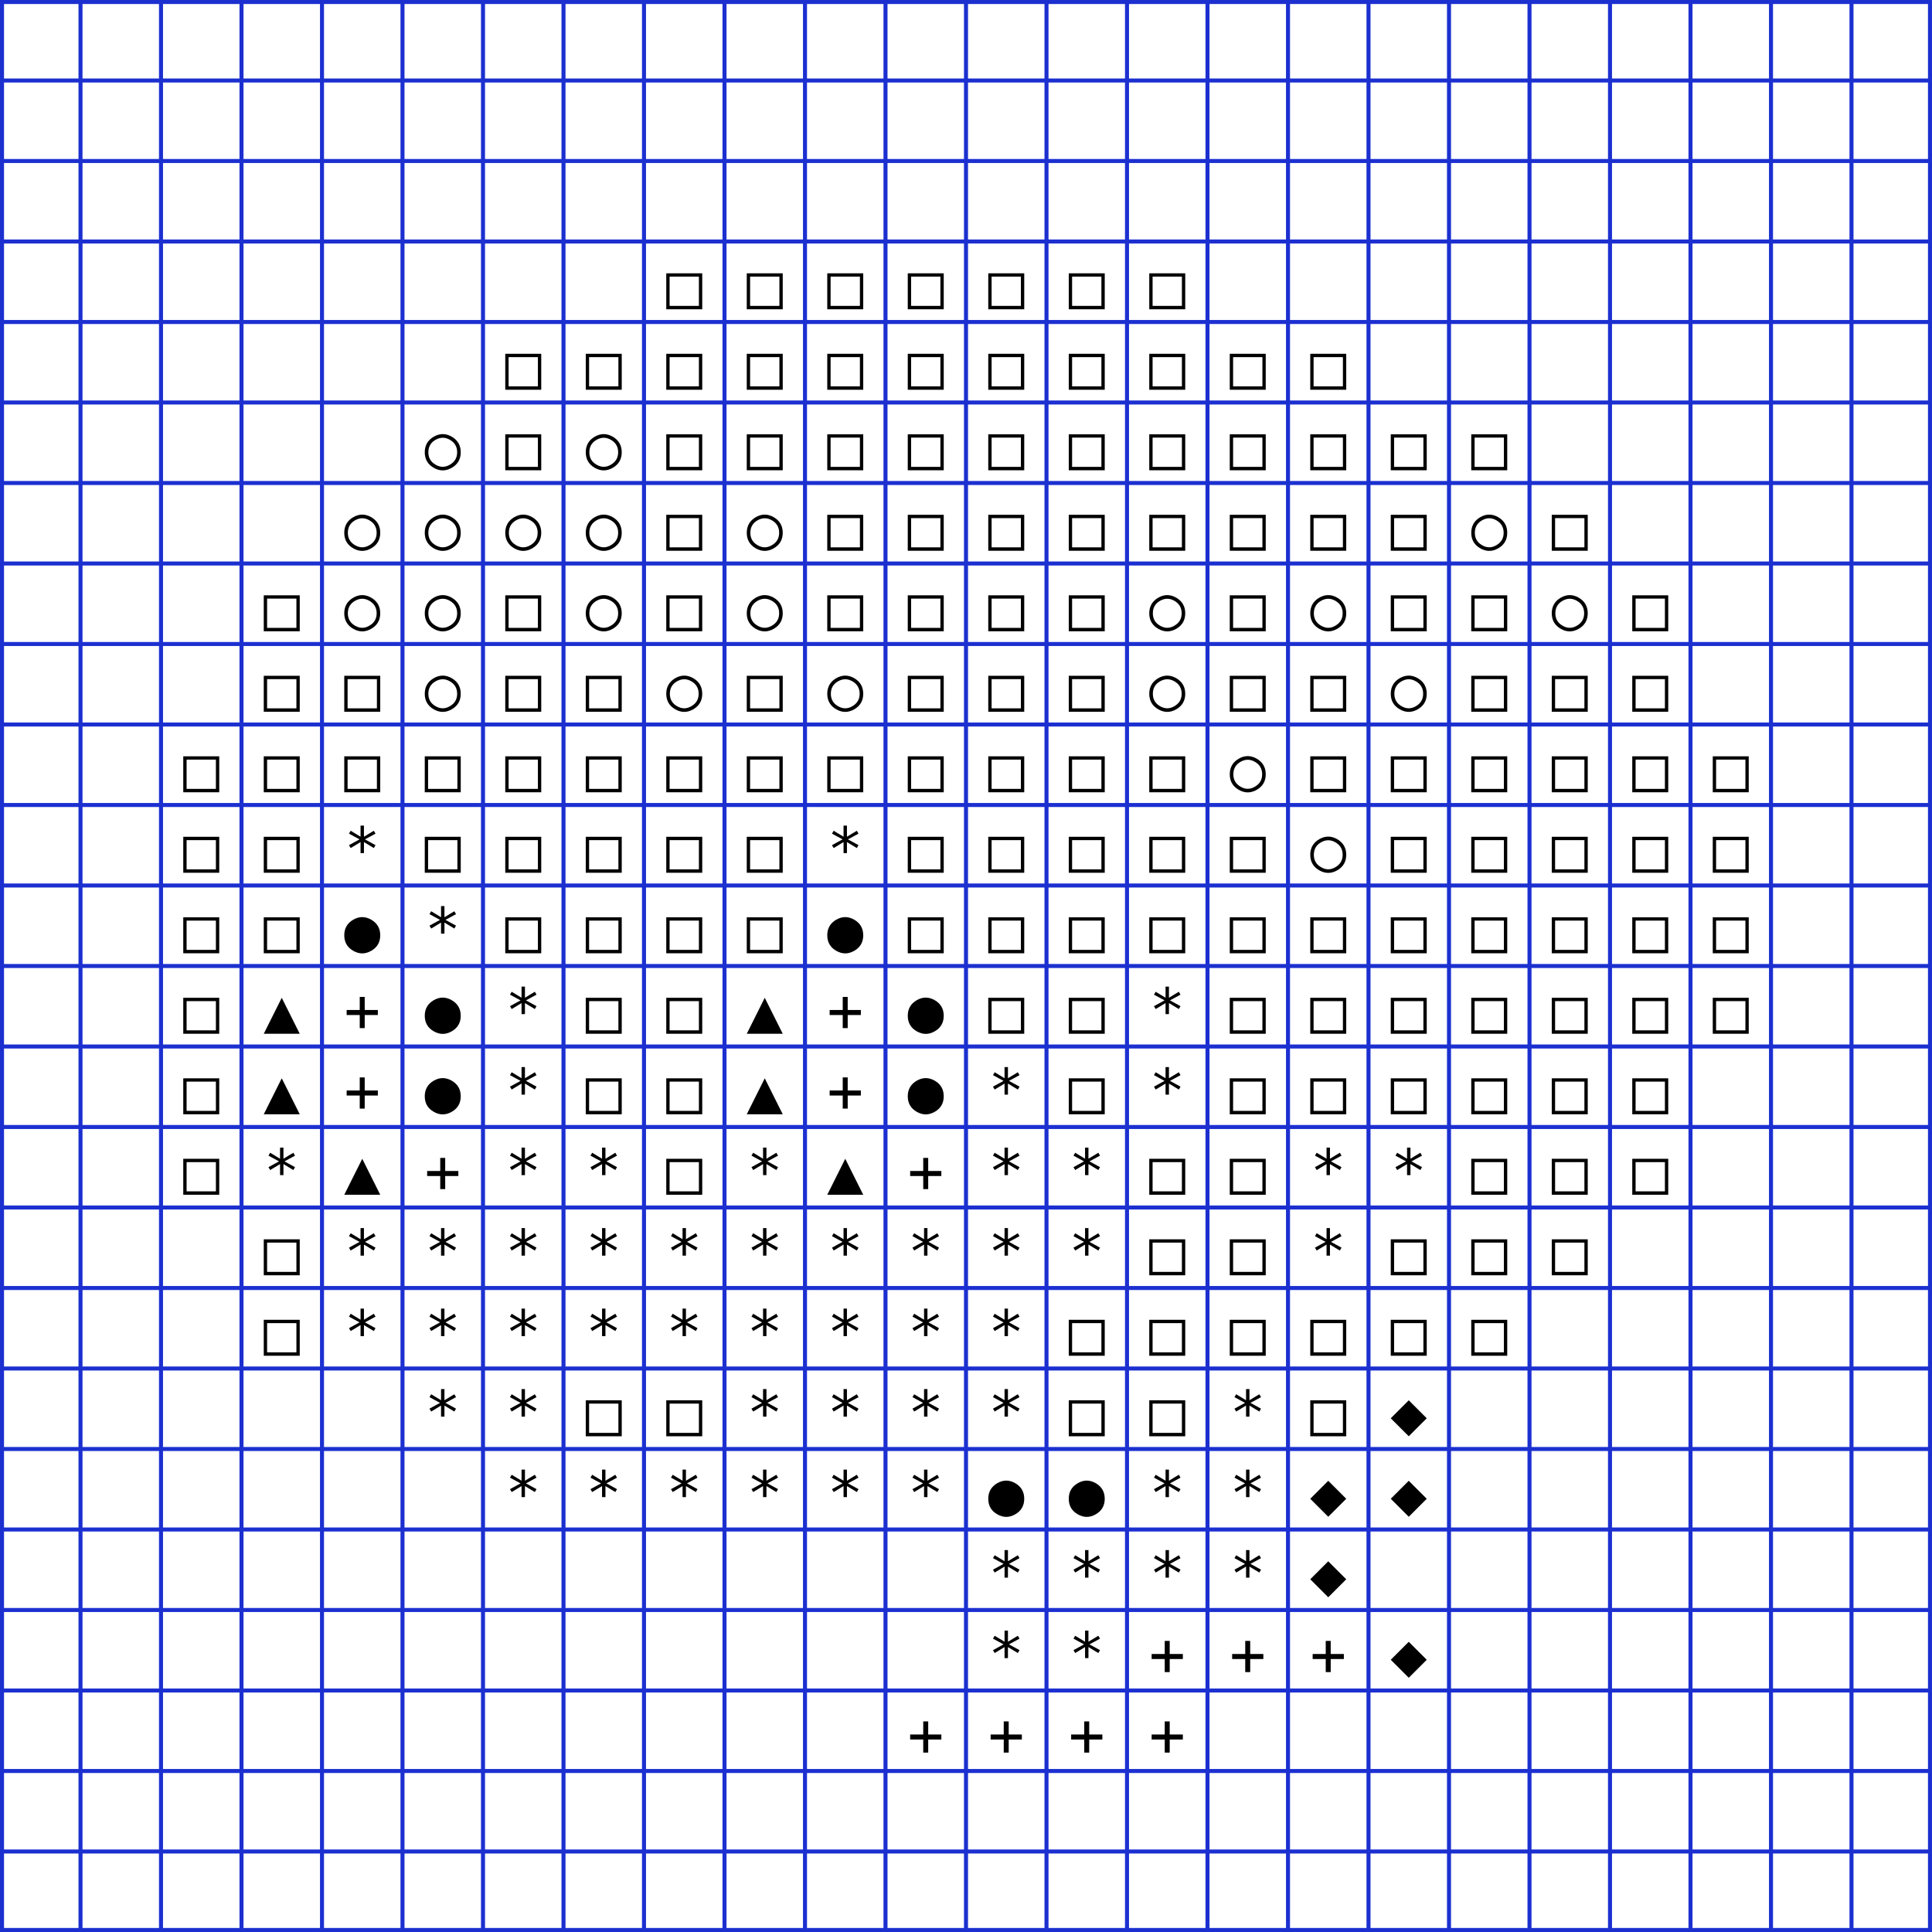
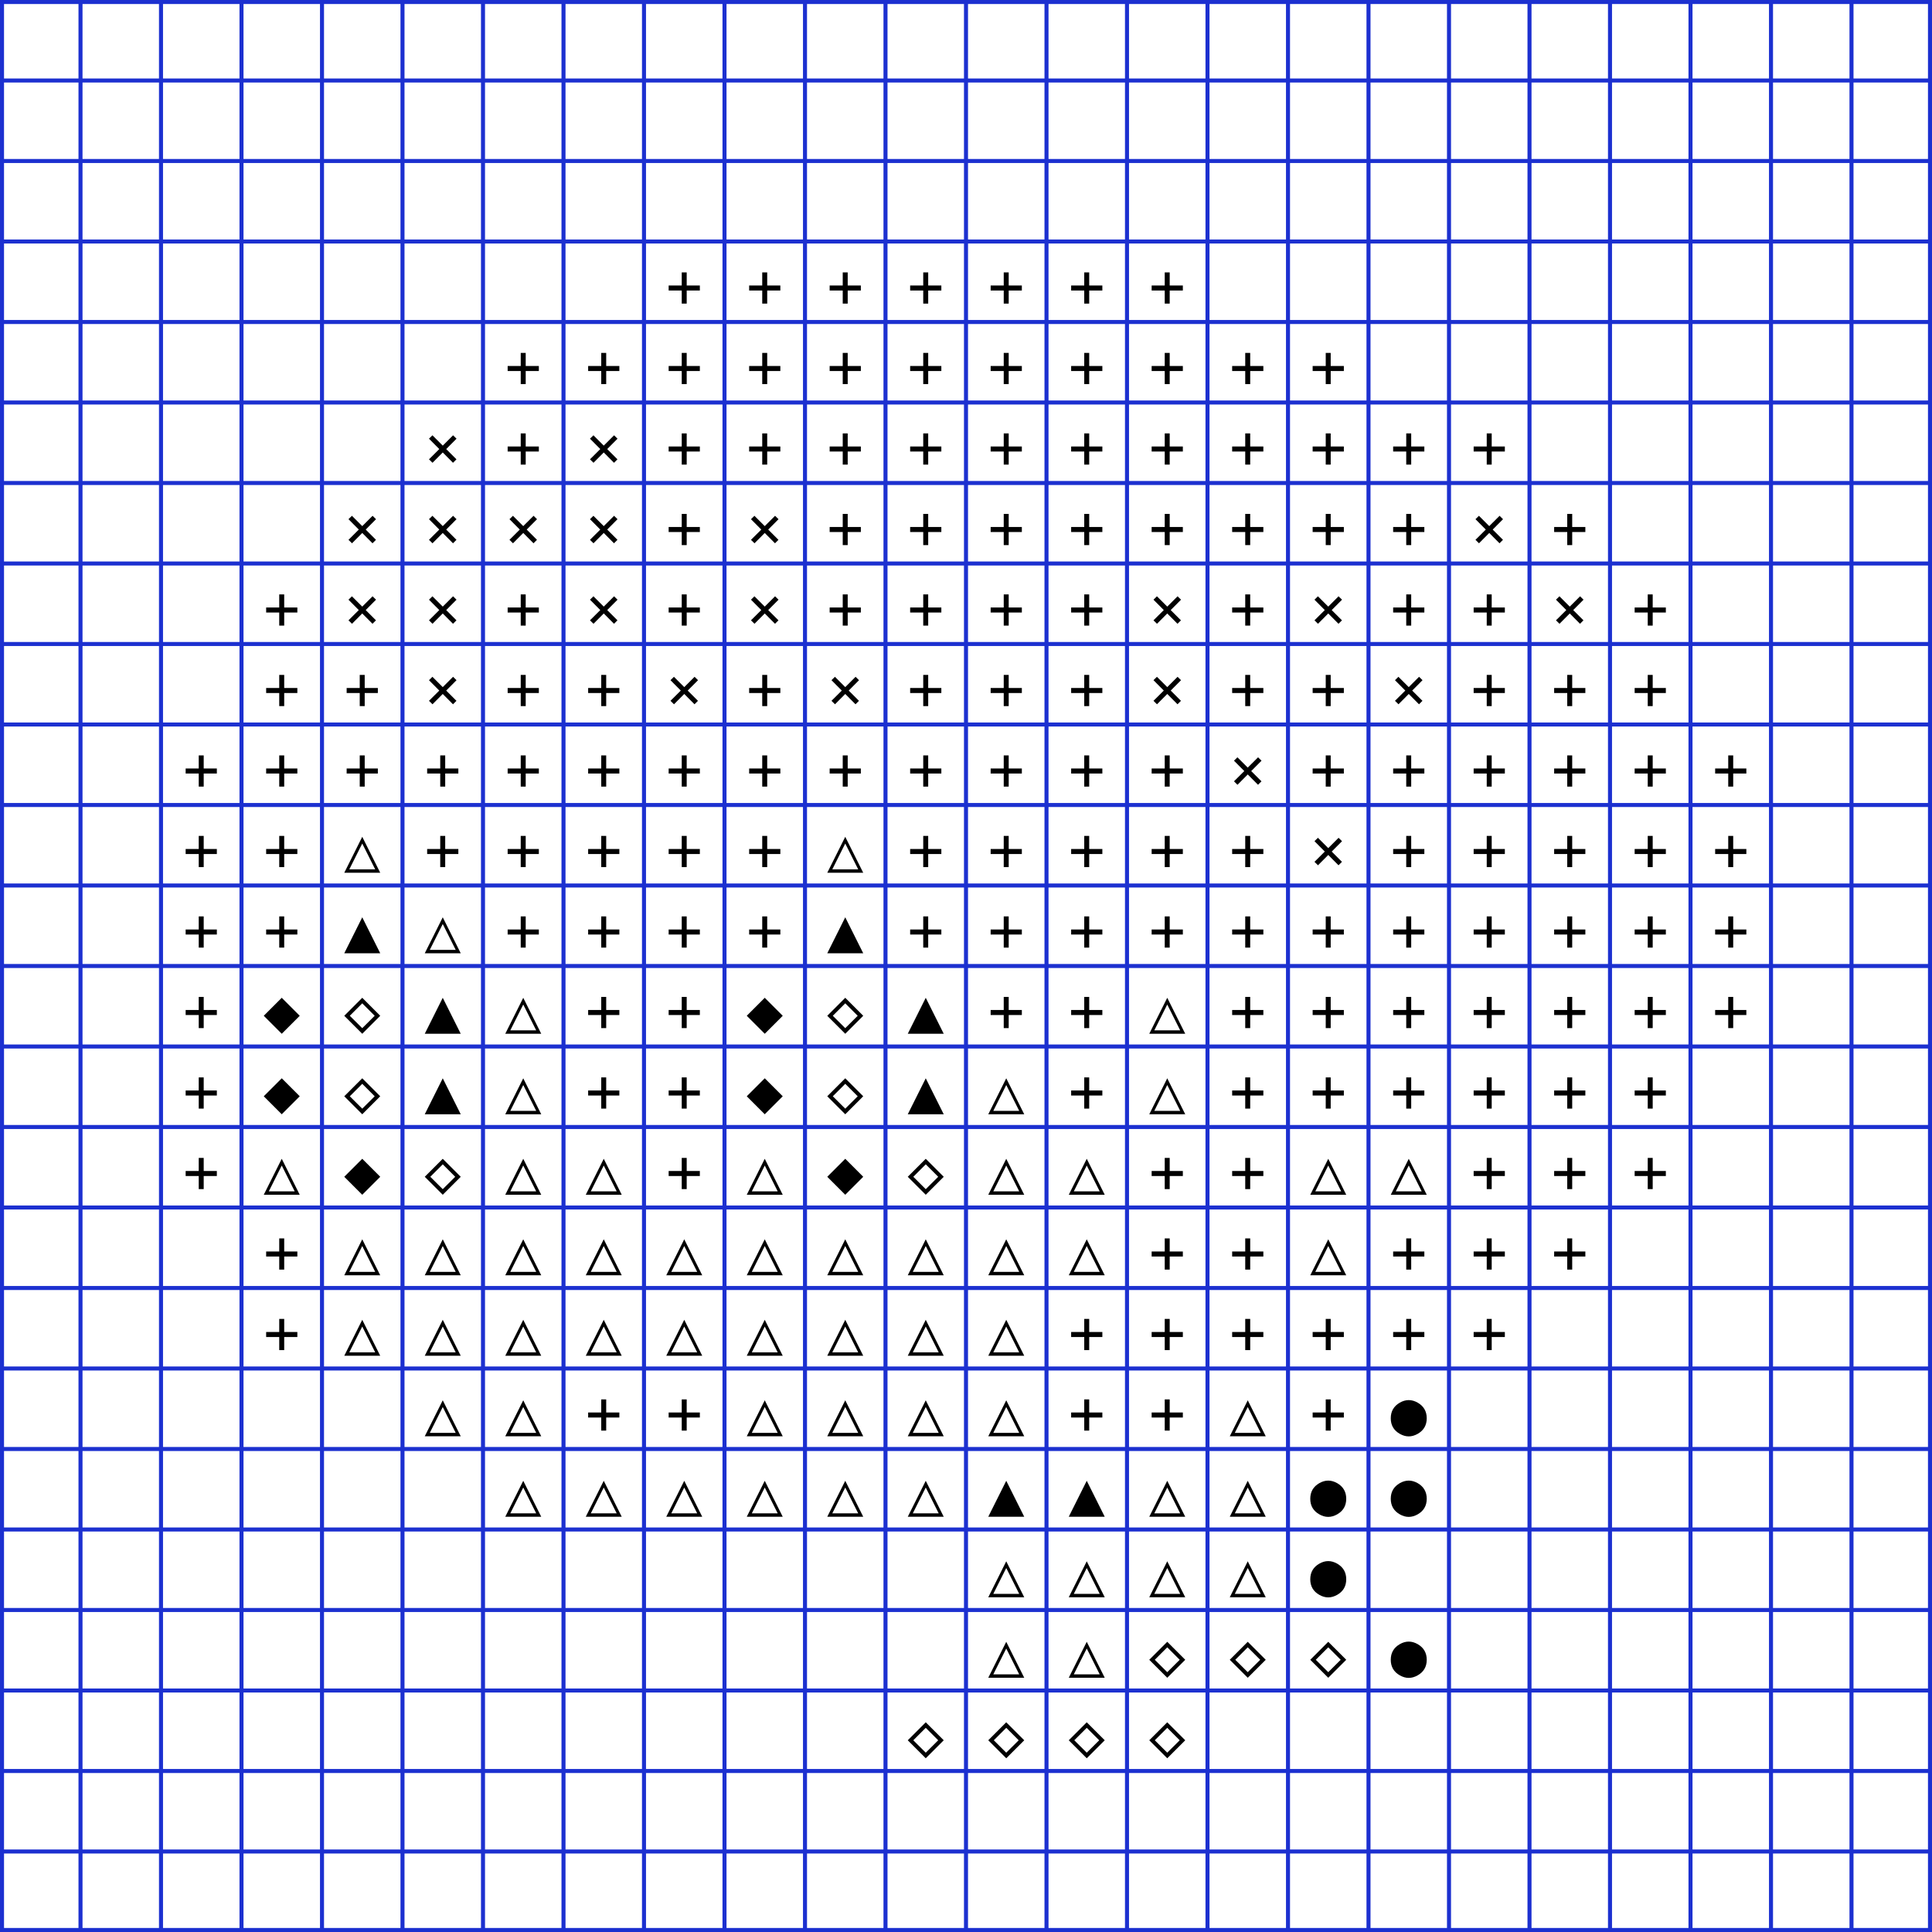
<svg xmlns="http://www.w3.org/2000/svg" width="480" height="480">
  <defs>
    <style>
      .symbol { font-family: monospace; font-size: 15px; text-anchor: middle; dominant-baseline: middle; }
    </style>
  </defs>
-   <text x="170" y="72" fill="#000000" class="symbol">□</text>
-   <text x="190" y="72" fill="#000000" class="symbol">□</text>
-   <text x="210" y="72" fill="#000000" class="symbol">□</text>
-   <text x="230" y="72" fill="#000000" class="symbol">□</text>
-   <text x="250" y="72" fill="#000000" class="symbol">□</text>
-   <text x="270" y="72" fill="#000000" class="symbol">□</text>
-   <text x="290" y="72" fill="#000000" class="symbol">□</text>
-   <text x="130" y="92" fill="#000000" class="symbol">□</text>
-   <text x="150" y="92" fill="#000000" class="symbol">□</text>
-   <text x="170" y="92" fill="#000000" class="symbol">□</text>
-   <text x="190" y="92" fill="#000000" class="symbol">□</text>
-   <text x="210" y="92" fill="#000000" class="symbol">□</text>
-   <text x="230" y="92" fill="#000000" class="symbol">□</text>
-   <text x="250" y="92" fill="#000000" class="symbol">□</text>
-   <text x="270" y="92" fill="#000000" class="symbol">□</text>
-   <text x="290" y="92" fill="#000000" class="symbol">□</text>
-   <text x="310" y="92" fill="#000000" class="symbol">□</text>
-   <text x="330" y="92" fill="#000000" class="symbol">□</text>
-   <text x="110" y="112" fill="#000000" class="symbol">○</text>
-   <text x="130" y="112" fill="#000000" class="symbol">□</text>
-   <text x="150" y="112" fill="#000000" class="symbol">○</text>
-   <text x="170" y="112" fill="#000000" class="symbol">□</text>
-   <text x="190" y="112" fill="#000000" class="symbol">□</text>
-   <text x="210" y="112" fill="#000000" class="symbol">□</text>
-   <text x="230" y="112" fill="#000000" class="symbol">□</text>
-   <text x="250" y="112" fill="#000000" class="symbol">□</text>
-   <text x="270" y="112" fill="#000000" class="symbol">□</text>
-   <text x="290" y="112" fill="#000000" class="symbol">□</text>
-   <text x="310" y="112" fill="#000000" class="symbol">□</text>
-   <text x="330" y="112" fill="#000000" class="symbol">□</text>
-   <text x="350" y="112" fill="#000000" class="symbol">□</text>
-   <text x="370" y="112" fill="#000000" class="symbol">□</text>
-   <text x="90" y="132" fill="#000000" class="symbol">○</text>
-   <text x="110" y="132" fill="#000000" class="symbol">○</text>
-   <text x="130" y="132" fill="#000000" class="symbol">○</text>
-   <text x="150" y="132" fill="#000000" class="symbol">○</text>
-   <text x="170" y="132" fill="#000000" class="symbol">□</text>
-   <text x="190" y="132" fill="#000000" class="symbol">○</text>
-   <text x="210" y="132" fill="#000000" class="symbol">□</text>
-   <text x="230" y="132" fill="#000000" class="symbol">□</text>
-   <text x="250" y="132" fill="#000000" class="symbol">□</text>
-   <text x="270" y="132" fill="#000000" class="symbol">□</text>
-   <text x="290" y="132" fill="#000000" class="symbol">□</text>
-   <text x="310" y="132" fill="#000000" class="symbol">□</text>
-   <text x="330" y="132" fill="#000000" class="symbol">□</text>
-   <text x="350" y="132" fill="#000000" class="symbol">□</text>
-   <text x="370" y="132" fill="#000000" class="symbol">○</text>
-   <text x="390" y="132" fill="#000000" class="symbol">□</text>
-   <text x="70" y="152" fill="#000000" class="symbol">□</text>
-   <text x="90" y="152" fill="#000000" class="symbol">○</text>
-   <text x="110" y="152" fill="#000000" class="symbol">○</text>
-   <text x="130" y="152" fill="#000000" class="symbol">□</text>
-   <text x="150" y="152" fill="#000000" class="symbol">○</text>
-   <text x="170" y="152" fill="#000000" class="symbol">□</text>
-   <text x="190" y="152" fill="#000000" class="symbol">○</text>
-   <text x="210" y="152" fill="#000000" class="symbol">□</text>
-   <text x="230" y="152" fill="#000000" class="symbol">□</text>
-   <text x="250" y="152" fill="#000000" class="symbol">□</text>
-   <text x="270" y="152" fill="#000000" class="symbol">□</text>
-   <text x="290" y="152" fill="#000000" class="symbol">○</text>
-   <text x="310" y="152" fill="#000000" class="symbol">□</text>
-   <text x="330" y="152" fill="#000000" class="symbol">○</text>
-   <text x="350" y="152" fill="#000000" class="symbol">□</text>
-   <text x="370" y="152" fill="#000000" class="symbol">□</text>
-   <text x="390" y="152" fill="#000000" class="symbol">○</text>
-   <text x="410" y="152" fill="#000000" class="symbol">□</text>
-   <text x="70" y="172" fill="#000000" class="symbol">□</text>
-   <text x="90" y="172" fill="#000000" class="symbol">□</text>
-   <text x="110" y="172" fill="#000000" class="symbol">○</text>
-   <text x="130" y="172" fill="#000000" class="symbol">□</text>
-   <text x="150" y="172" fill="#000000" class="symbol">□</text>
-   <text x="170" y="172" fill="#000000" class="symbol">○</text>
-   <text x="190" y="172" fill="#000000" class="symbol">□</text>
-   <text x="210" y="172" fill="#000000" class="symbol">○</text>
-   <text x="230" y="172" fill="#000000" class="symbol">□</text>
-   <text x="250" y="172" fill="#000000" class="symbol">□</text>
-   <text x="270" y="172" fill="#000000" class="symbol">□</text>
-   <text x="290" y="172" fill="#000000" class="symbol">○</text>
-   <text x="310" y="172" fill="#000000" class="symbol">□</text>
-   <text x="330" y="172" fill="#000000" class="symbol">□</text>
-   <text x="350" y="172" fill="#000000" class="symbol">○</text>
-   <text x="370" y="172" fill="#000000" class="symbol">□</text>
-   <text x="390" y="172" fill="#000000" class="symbol">□</text>
-   <text x="410" y="172" fill="#000000" class="symbol">□</text>
-   <text x="50" y="192" fill="#000000" class="symbol">□</text>
-   <text x="70" y="192" fill="#000000" class="symbol">□</text>
-   <text x="90" y="192" fill="#000000" class="symbol">□</text>
-   <text x="110" y="192" fill="#000000" class="symbol">□</text>
-   <text x="130" y="192" fill="#000000" class="symbol">□</text>
-   <text x="150" y="192" fill="#000000" class="symbol">□</text>
-   <text x="170" y="192" fill="#000000" class="symbol">□</text>
-   <text x="190" y="192" fill="#000000" class="symbol">□</text>
-   <text x="210" y="192" fill="#000000" class="symbol">□</text>
-   <text x="230" y="192" fill="#000000" class="symbol">□</text>
-   <text x="250" y="192" fill="#000000" class="symbol">□</text>
-   <text x="270" y="192" fill="#000000" class="symbol">□</text>
-   <text x="290" y="192" fill="#000000" class="symbol">□</text>
-   <text x="310" y="192" fill="#000000" class="symbol">○</text>
-   <text x="330" y="192" fill="#000000" class="symbol">□</text>
-   <text x="350" y="192" fill="#000000" class="symbol">□</text>
-   <text x="370" y="192" fill="#000000" class="symbol">□</text>
-   <text x="390" y="192" fill="#000000" class="symbol">□</text>
-   <text x="410" y="192" fill="#000000" class="symbol">□</text>
-   <text x="430" y="192" fill="#000000" class="symbol">□</text>
-   <text x="50" y="212" fill="#000000" class="symbol">□</text>
-   <text x="70" y="212" fill="#000000" class="symbol">□</text>
-   <text x="90" y="212" fill="#000000" class="symbol">*</text>
-   <text x="110" y="212" fill="#000000" class="symbol">□</text>
-   <text x="130" y="212" fill="#000000" class="symbol">□</text>
-   <text x="150" y="212" fill="#000000" class="symbol">□</text>
-   <text x="170" y="212" fill="#000000" class="symbol">□</text>
-   <text x="190" y="212" fill="#000000" class="symbol">□</text>
-   <text x="210" y="212" fill="#000000" class="symbol">*</text>
-   <text x="230" y="212" fill="#000000" class="symbol">□</text>
-   <text x="250" y="212" fill="#000000" class="symbol">□</text>
-   <text x="270" y="212" fill="#000000" class="symbol">□</text>
-   <text x="290" y="212" fill="#000000" class="symbol">□</text>
-   <text x="310" y="212" fill="#000000" class="symbol">□</text>
-   <text x="330" y="212" fill="#000000" class="symbol">○</text>
-   <text x="350" y="212" fill="#000000" class="symbol">□</text>
-   <text x="370" y="212" fill="#000000" class="symbol">□</text>
-   <text x="390" y="212" fill="#000000" class="symbol">□</text>
-   <text x="410" y="212" fill="#000000" class="symbol">□</text>
-   <text x="430" y="212" fill="#000000" class="symbol">□</text>
-   <text x="50" y="232" fill="#000000" class="symbol">□</text>
-   <text x="70" y="232" fill="#000000" class="symbol">□</text>
-   <text x="90" y="232" fill="#000000" class="symbol">●</text>
-   <text x="110" y="232" fill="#000000" class="symbol">*</text>
-   <text x="130" y="232" fill="#000000" class="symbol">□</text>
-   <text x="150" y="232" fill="#000000" class="symbol">□</text>
-   <text x="170" y="232" fill="#000000" class="symbol">□</text>
-   <text x="190" y="232" fill="#000000" class="symbol">□</text>
-   <text x="210" y="232" fill="#000000" class="symbol">●</text>
-   <text x="230" y="232" fill="#000000" class="symbol">□</text>
-   <text x="250" y="232" fill="#000000" class="symbol">□</text>
-   <text x="270" y="232" fill="#000000" class="symbol">□</text>
-   <text x="290" y="232" fill="#000000" class="symbol">□</text>
-   <text x="310" y="232" fill="#000000" class="symbol">□</text>
-   <text x="330" y="232" fill="#000000" class="symbol">□</text>
-   <text x="350" y="232" fill="#000000" class="symbol">□</text>
-   <text x="370" y="232" fill="#000000" class="symbol">□</text>
-   <text x="390" y="232" fill="#000000" class="symbol">□</text>
-   <text x="410" y="232" fill="#000000" class="symbol">□</text>
-   <text x="430" y="232" fill="#000000" class="symbol">□</text>
-   <text x="50" y="252" fill="#000000" class="symbol">□</text>
-   <text x="70" y="252" fill="#000000" class="symbol">▲</text>
-   <text x="90" y="252" fill="#000000" class="symbol">+</text>
-   <text x="110" y="252" fill="#000000" class="symbol">●</text>
-   <text x="130" y="252" fill="#000000" class="symbol">*</text>
-   <text x="150" y="252" fill="#000000" class="symbol">□</text>
-   <text x="170" y="252" fill="#000000" class="symbol">□</text>
-   <text x="190" y="252" fill="#000000" class="symbol">▲</text>
-   <text x="210" y="252" fill="#000000" class="symbol">+</text>
-   <text x="230" y="252" fill="#000000" class="symbol">●</text>
-   <text x="250" y="252" fill="#000000" class="symbol">□</text>
-   <text x="270" y="252" fill="#000000" class="symbol">□</text>
-   <text x="290" y="252" fill="#000000" class="symbol">*</text>
-   <text x="310" y="252" fill="#000000" class="symbol">□</text>
-   <text x="330" y="252" fill="#000000" class="symbol">□</text>
-   <text x="350" y="252" fill="#000000" class="symbol">□</text>
-   <text x="370" y="252" fill="#000000" class="symbol">□</text>
-   <text x="390" y="252" fill="#000000" class="symbol">□</text>
-   <text x="410" y="252" fill="#000000" class="symbol">□</text>
-   <text x="430" y="252" fill="#000000" class="symbol">□</text>
-   <text x="50" y="272" fill="#000000" class="symbol">□</text>
-   <text x="70" y="272" fill="#000000" class="symbol">▲</text>
-   <text x="90" y="272" fill="#000000" class="symbol">+</text>
-   <text x="110" y="272" fill="#000000" class="symbol">●</text>
-   <text x="130" y="272" fill="#000000" class="symbol">*</text>
-   <text x="150" y="272" fill="#000000" class="symbol">□</text>
-   <text x="170" y="272" fill="#000000" class="symbol">□</text>
-   <text x="190" y="272" fill="#000000" class="symbol">▲</text>
-   <text x="210" y="272" fill="#000000" class="symbol">+</text>
-   <text x="230" y="272" fill="#000000" class="symbol">●</text>
-   <text x="250" y="272" fill="#000000" class="symbol">*</text>
-   <text x="270" y="272" fill="#000000" class="symbol">□</text>
-   <text x="290" y="272" fill="#000000" class="symbol">*</text>
-   <text x="310" y="272" fill="#000000" class="symbol">□</text>
-   <text x="330" y="272" fill="#000000" class="symbol">□</text>
-   <text x="350" y="272" fill="#000000" class="symbol">□</text>
-   <text x="370" y="272" fill="#000000" class="symbol">□</text>
-   <text x="390" y="272" fill="#000000" class="symbol">□</text>
-   <text x="410" y="272" fill="#000000" class="symbol">□</text>
-   <text x="50" y="292" fill="#000000" class="symbol">□</text>
-   <text x="70" y="292" fill="#000000" class="symbol">*</text>
-   <text x="90" y="292" fill="#000000" class="symbol">▲</text>
-   <text x="110" y="292" fill="#000000" class="symbol">+</text>
-   <text x="130" y="292" fill="#000000" class="symbol">*</text>
-   <text x="150" y="292" fill="#000000" class="symbol">*</text>
-   <text x="170" y="292" fill="#000000" class="symbol">□</text>
-   <text x="190" y="292" fill="#000000" class="symbol">*</text>
-   <text x="210" y="292" fill="#000000" class="symbol">▲</text>
-   <text x="230" y="292" fill="#000000" class="symbol">+</text>
-   <text x="250" y="292" fill="#000000" class="symbol">*</text>
-   <text x="270" y="292" fill="#000000" class="symbol">*</text>
-   <text x="290" y="292" fill="#000000" class="symbol">□</text>
-   <text x="310" y="292" fill="#000000" class="symbol">□</text>
-   <text x="330" y="292" fill="#000000" class="symbol">*</text>
-   <text x="350" y="292" fill="#000000" class="symbol">*</text>
-   <text x="370" y="292" fill="#000000" class="symbol">□</text>
-   <text x="390" y="292" fill="#000000" class="symbol">□</text>
-   <text x="410" y="292" fill="#000000" class="symbol">□</text>
-   <text x="70" y="312" fill="#000000" class="symbol">□</text>
-   <text x="90" y="312" fill="#000000" class="symbol">*</text>
-   <text x="110" y="312" fill="#000000" class="symbol">*</text>
-   <text x="130" y="312" fill="#000000" class="symbol">*</text>
-   <text x="150" y="312" fill="#000000" class="symbol">*</text>
-   <text x="170" y="312" fill="#000000" class="symbol">*</text>
-   <text x="190" y="312" fill="#000000" class="symbol">*</text>
-   <text x="210" y="312" fill="#000000" class="symbol">*</text>
-   <text x="230" y="312" fill="#000000" class="symbol">*</text>
-   <text x="250" y="312" fill="#000000" class="symbol">*</text>
-   <text x="270" y="312" fill="#000000" class="symbol">*</text>
-   <text x="290" y="312" fill="#000000" class="symbol">□</text>
-   <text x="310" y="312" fill="#000000" class="symbol">□</text>
-   <text x="330" y="312" fill="#000000" class="symbol">*</text>
-   <text x="350" y="312" fill="#000000" class="symbol">□</text>
-   <text x="370" y="312" fill="#000000" class="symbol">□</text>
-   <text x="390" y="312" fill="#000000" class="symbol">□</text>
-   <text x="70" y="332" fill="#000000" class="symbol">□</text>
-   <text x="90" y="332" fill="#000000" class="symbol">*</text>
-   <text x="110" y="332" fill="#000000" class="symbol">*</text>
-   <text x="130" y="332" fill="#000000" class="symbol">*</text>
-   <text x="150" y="332" fill="#000000" class="symbol">*</text>
-   <text x="170" y="332" fill="#000000" class="symbol">*</text>
-   <text x="190" y="332" fill="#000000" class="symbol">*</text>
-   <text x="210" y="332" fill="#000000" class="symbol">*</text>
-   <text x="230" y="332" fill="#000000" class="symbol">*</text>
-   <text x="250" y="332" fill="#000000" class="symbol">*</text>
-   <text x="270" y="332" fill="#000000" class="symbol">□</text>
-   <text x="290" y="332" fill="#000000" class="symbol">□</text>
-   <text x="310" y="332" fill="#000000" class="symbol">□</text>
-   <text x="330" y="332" fill="#000000" class="symbol">□</text>
-   <text x="350" y="332" fill="#000000" class="symbol">□</text>
-   <text x="370" y="332" fill="#000000" class="symbol">□</text>
-   <text x="110" y="352" fill="#000000" class="symbol">*</text>
-   <text x="130" y="352" fill="#000000" class="symbol">*</text>
-   <text x="150" y="352" fill="#000000" class="symbol">□</text>
-   <text x="170" y="352" fill="#000000" class="symbol">□</text>
-   <text x="190" y="352" fill="#000000" class="symbol">*</text>
-   <text x="210" y="352" fill="#000000" class="symbol">*</text>
-   <text x="230" y="352" fill="#000000" class="symbol">*</text>
-   <text x="250" y="352" fill="#000000" class="symbol">*</text>
-   <text x="270" y="352" fill="#000000" class="symbol">□</text>
-   <text x="290" y="352" fill="#000000" class="symbol">□</text>
-   <text x="310" y="352" fill="#000000" class="symbol">*</text>
-   <text x="330" y="352" fill="#000000" class="symbol">□</text>
-   <text x="350" y="352" fill="#000000" class="symbol">◆</text>
-   <text x="130" y="372" fill="#000000" class="symbol">*</text>
-   <text x="150" y="372" fill="#000000" class="symbol">*</text>
-   <text x="170" y="372" fill="#000000" class="symbol">*</text>
-   <text x="190" y="372" fill="#000000" class="symbol">*</text>
-   <text x="210" y="372" fill="#000000" class="symbol">*</text>
-   <text x="230" y="372" fill="#000000" class="symbol">*</text>
-   <text x="250" y="372" fill="#000000" class="symbol">●</text>
-   <text x="270" y="372" fill="#000000" class="symbol">●</text>
-   <text x="290" y="372" fill="#000000" class="symbol">*</text>
-   <text x="310" y="372" fill="#000000" class="symbol">*</text>
-   <text x="330" y="372" fill="#000000" class="symbol">◆</text>
-   <text x="350" y="372" fill="#000000" class="symbol">◆</text>
-   <text x="250" y="392" fill="#000000" class="symbol">*</text>
-   <text x="270" y="392" fill="#000000" class="symbol">*</text>
-   <text x="290" y="392" fill="#000000" class="symbol">*</text>
-   <text x="310" y="392" fill="#000000" class="symbol">*</text>
-   <text x="330" y="392" fill="#000000" class="symbol">◆</text>
-   <text x="250" y="412" fill="#000000" class="symbol">*</text>
-   <text x="270" y="412" fill="#000000" class="symbol">*</text>
-   <text x="290" y="412" fill="#000000" class="symbol">+</text>
-   <text x="310" y="412" fill="#000000" class="symbol">+</text>
-   <text x="330" y="412" fill="#000000" class="symbol">+</text>
-   <text x="350" y="412" fill="#000000" class="symbol">◆</text>
-   <text x="230" y="432" fill="#000000" class="symbol">+</text>
-   <text x="250" y="432" fill="#000000" class="symbol">+</text>
-   <text x="270" y="432" fill="#000000" class="symbol">+</text>
-   <text x="290" y="432" fill="#000000" class="symbol">+</text>
+   <text x="170" y="72" fill="#000000" class="symbol">+</text>
+   <text x="190" y="72" fill="#000000" class="symbol">+</text>
+   <text x="210" y="72" fill="#000000" class="symbol">+</text>
+   <text x="230" y="72" fill="#000000" class="symbol">+</text>
+   <text x="250" y="72" fill="#000000" class="symbol">+</text>
+   <text x="270" y="72" fill="#000000" class="symbol">+</text>
+   <text x="290" y="72" fill="#000000" class="symbol">+</text>
+   <text x="130" y="92" fill="#000000" class="symbol">+</text>
+   <text x="150" y="92" fill="#000000" class="symbol">+</text>
+   <text x="170" y="92" fill="#000000" class="symbol">+</text>
+   <text x="190" y="92" fill="#000000" class="symbol">+</text>
+   <text x="210" y="92" fill="#000000" class="symbol">+</text>
+   <text x="230" y="92" fill="#000000" class="symbol">+</text>
+   <text x="250" y="92" fill="#000000" class="symbol">+</text>
+   <text x="270" y="92" fill="#000000" class="symbol">+</text>
+   <text x="290" y="92" fill="#000000" class="symbol">+</text>
+   <text x="310" y="92" fill="#000000" class="symbol">+</text>
+   <text x="330" y="92" fill="#000000" class="symbol">+</text>
+   <text x="110" y="112" fill="#000000" class="symbol">×</text>
+   <text x="130" y="112" fill="#000000" class="symbol">+</text>
+   <text x="150" y="112" fill="#000000" class="symbol">×</text>
+   <text x="170" y="112" fill="#000000" class="symbol">+</text>
+   <text x="190" y="112" fill="#000000" class="symbol">+</text>
+   <text x="210" y="112" fill="#000000" class="symbol">+</text>
+   <text x="230" y="112" fill="#000000" class="symbol">+</text>
+   <text x="250" y="112" fill="#000000" class="symbol">+</text>
+   <text x="270" y="112" fill="#000000" class="symbol">+</text>
+   <text x="290" y="112" fill="#000000" class="symbol">+</text>
+   <text x="310" y="112" fill="#000000" class="symbol">+</text>
+   <text x="330" y="112" fill="#000000" class="symbol">+</text>
+   <text x="350" y="112" fill="#000000" class="symbol">+</text>
+   <text x="370" y="112" fill="#000000" class="symbol">+</text>
+   <text x="90" y="132" fill="#000000" class="symbol">×</text>
+   <text x="110" y="132" fill="#000000" class="symbol">×</text>
+   <text x="130" y="132" fill="#000000" class="symbol">×</text>
+   <text x="150" y="132" fill="#000000" class="symbol">×</text>
+   <text x="170" y="132" fill="#000000" class="symbol">+</text>
+   <text x="190" y="132" fill="#000000" class="symbol">×</text>
+   <text x="210" y="132" fill="#000000" class="symbol">+</text>
+   <text x="230" y="132" fill="#000000" class="symbol">+</text>
+   <text x="250" y="132" fill="#000000" class="symbol">+</text>
+   <text x="270" y="132" fill="#000000" class="symbol">+</text>
+   <text x="290" y="132" fill="#000000" class="symbol">+</text>
+   <text x="310" y="132" fill="#000000" class="symbol">+</text>
+   <text x="330" y="132" fill="#000000" class="symbol">+</text>
+   <text x="350" y="132" fill="#000000" class="symbol">+</text>
+   <text x="370" y="132" fill="#000000" class="symbol">×</text>
+   <text x="390" y="132" fill="#000000" class="symbol">+</text>
+   <text x="70" y="152" fill="#000000" class="symbol">+</text>
+   <text x="90" y="152" fill="#000000" class="symbol">×</text>
+   <text x="110" y="152" fill="#000000" class="symbol">×</text>
+   <text x="130" y="152" fill="#000000" class="symbol">+</text>
+   <text x="150" y="152" fill="#000000" class="symbol">×</text>
+   <text x="170" y="152" fill="#000000" class="symbol">+</text>
+   <text x="190" y="152" fill="#000000" class="symbol">×</text>
+   <text x="210" y="152" fill="#000000" class="symbol">+</text>
+   <text x="230" y="152" fill="#000000" class="symbol">+</text>
+   <text x="250" y="152" fill="#000000" class="symbol">+</text>
+   <text x="270" y="152" fill="#000000" class="symbol">+</text>
+   <text x="290" y="152" fill="#000000" class="symbol">×</text>
+   <text x="310" y="152" fill="#000000" class="symbol">+</text>
+   <text x="330" y="152" fill="#000000" class="symbol">×</text>
+   <text x="350" y="152" fill="#000000" class="symbol">+</text>
+   <text x="370" y="152" fill="#000000" class="symbol">+</text>
+   <text x="390" y="152" fill="#000000" class="symbol">×</text>
+   <text x="410" y="152" fill="#000000" class="symbol">+</text>
+   <text x="70" y="172" fill="#000000" class="symbol">+</text>
+   <text x="90" y="172" fill="#000000" class="symbol">+</text>
+   <text x="110" y="172" fill="#000000" class="symbol">×</text>
+   <text x="130" y="172" fill="#000000" class="symbol">+</text>
+   <text x="150" y="172" fill="#000000" class="symbol">+</text>
+   <text x="170" y="172" fill="#000000" class="symbol">×</text>
+   <text x="190" y="172" fill="#000000" class="symbol">+</text>
+   <text x="210" y="172" fill="#000000" class="symbol">×</text>
+   <text x="230" y="172" fill="#000000" class="symbol">+</text>
+   <text x="250" y="172" fill="#000000" class="symbol">+</text>
+   <text x="270" y="172" fill="#000000" class="symbol">+</text>
+   <text x="290" y="172" fill="#000000" class="symbol">×</text>
+   <text x="310" y="172" fill="#000000" class="symbol">+</text>
+   <text x="330" y="172" fill="#000000" class="symbol">+</text>
+   <text x="350" y="172" fill="#000000" class="symbol">×</text>
+   <text x="370" y="172" fill="#000000" class="symbol">+</text>
+   <text x="390" y="172" fill="#000000" class="symbol">+</text>
+   <text x="410" y="172" fill="#000000" class="symbol">+</text>
+   <text x="50" y="192" fill="#000000" class="symbol">+</text>
+   <text x="70" y="192" fill="#000000" class="symbol">+</text>
+   <text x="90" y="192" fill="#000000" class="symbol">+</text>
+   <text x="110" y="192" fill="#000000" class="symbol">+</text>
+   <text x="130" y="192" fill="#000000" class="symbol">+</text>
+   <text x="150" y="192" fill="#000000" class="symbol">+</text>
+   <text x="170" y="192" fill="#000000" class="symbol">+</text>
+   <text x="190" y="192" fill="#000000" class="symbol">+</text>
+   <text x="210" y="192" fill="#000000" class="symbol">+</text>
+   <text x="230" y="192" fill="#000000" class="symbol">+</text>
+   <text x="250" y="192" fill="#000000" class="symbol">+</text>
+   <text x="270" y="192" fill="#000000" class="symbol">+</text>
+   <text x="290" y="192" fill="#000000" class="symbol">+</text>
+   <text x="310" y="192" fill="#000000" class="symbol">×</text>
+   <text x="330" y="192" fill="#000000" class="symbol">+</text>
+   <text x="350" y="192" fill="#000000" class="symbol">+</text>
+   <text x="370" y="192" fill="#000000" class="symbol">+</text>
+   <text x="390" y="192" fill="#000000" class="symbol">+</text>
+   <text x="410" y="192" fill="#000000" class="symbol">+</text>
+   <text x="430" y="192" fill="#000000" class="symbol">+</text>
+   <text x="50" y="212" fill="#000000" class="symbol">+</text>
+   <text x="70" y="212" fill="#000000" class="symbol">+</text>
+   <text x="90" y="212" fill="#000000" class="symbol">△</text>
+   <text x="110" y="212" fill="#000000" class="symbol">+</text>
+   <text x="130" y="212" fill="#000000" class="symbol">+</text>
+   <text x="150" y="212" fill="#000000" class="symbol">+</text>
+   <text x="170" y="212" fill="#000000" class="symbol">+</text>
+   <text x="190" y="212" fill="#000000" class="symbol">+</text>
+   <text x="210" y="212" fill="#000000" class="symbol">△</text>
+   <text x="230" y="212" fill="#000000" class="symbol">+</text>
+   <text x="250" y="212" fill="#000000" class="symbol">+</text>
+   <text x="270" y="212" fill="#000000" class="symbol">+</text>
+   <text x="290" y="212" fill="#000000" class="symbol">+</text>
+   <text x="310" y="212" fill="#000000" class="symbol">+</text>
+   <text x="330" y="212" fill="#000000" class="symbol">×</text>
+   <text x="350" y="212" fill="#000000" class="symbol">+</text>
+   <text x="370" y="212" fill="#000000" class="symbol">+</text>
+   <text x="390" y="212" fill="#000000" class="symbol">+</text>
+   <text x="410" y="212" fill="#000000" class="symbol">+</text>
+   <text x="430" y="212" fill="#000000" class="symbol">+</text>
+   <text x="50" y="232" fill="#000000" class="symbol">+</text>
+   <text x="70" y="232" fill="#000000" class="symbol">+</text>
+   <text x="90" y="232" fill="#000000" class="symbol">▲</text>
+   <text x="110" y="232" fill="#000000" class="symbol">△</text>
+   <text x="130" y="232" fill="#000000" class="symbol">+</text>
+   <text x="150" y="232" fill="#000000" class="symbol">+</text>
+   <text x="170" y="232" fill="#000000" class="symbol">+</text>
+   <text x="190" y="232" fill="#000000" class="symbol">+</text>
+   <text x="210" y="232" fill="#000000" class="symbol">▲</text>
+   <text x="230" y="232" fill="#000000" class="symbol">+</text>
+   <text x="250" y="232" fill="#000000" class="symbol">+</text>
+   <text x="270" y="232" fill="#000000" class="symbol">+</text>
+   <text x="290" y="232" fill="#000000" class="symbol">+</text>
+   <text x="310" y="232" fill="#000000" class="symbol">+</text>
+   <text x="330" y="232" fill="#000000" class="symbol">+</text>
+   <text x="350" y="232" fill="#000000" class="symbol">+</text>
+   <text x="370" y="232" fill="#000000" class="symbol">+</text>
+   <text x="390" y="232" fill="#000000" class="symbol">+</text>
+   <text x="410" y="232" fill="#000000" class="symbol">+</text>
+   <text x="430" y="232" fill="#000000" class="symbol">+</text>
+   <text x="50" y="252" fill="#000000" class="symbol">+</text>
+   <text x="70" y="252" fill="#000000" class="symbol">◆</text>
+   <text x="90" y="252" fill="#000000" class="symbol">◇</text>
+   <text x="110" y="252" fill="#000000" class="symbol">▲</text>
+   <text x="130" y="252" fill="#000000" class="symbol">△</text>
+   <text x="150" y="252" fill="#000000" class="symbol">+</text>
+   <text x="170" y="252" fill="#000000" class="symbol">+</text>
+   <text x="190" y="252" fill="#000000" class="symbol">◆</text>
+   <text x="210" y="252" fill="#000000" class="symbol">◇</text>
+   <text x="230" y="252" fill="#000000" class="symbol">▲</text>
+   <text x="250" y="252" fill="#000000" class="symbol">+</text>
+   <text x="270" y="252" fill="#000000" class="symbol">+</text>
+   <text x="290" y="252" fill="#000000" class="symbol">△</text>
+   <text x="310" y="252" fill="#000000" class="symbol">+</text>
+   <text x="330" y="252" fill="#000000" class="symbol">+</text>
+   <text x="350" y="252" fill="#000000" class="symbol">+</text>
+   <text x="370" y="252" fill="#000000" class="symbol">+</text>
+   <text x="390" y="252" fill="#000000" class="symbol">+</text>
+   <text x="410" y="252" fill="#000000" class="symbol">+</text>
+   <text x="430" y="252" fill="#000000" class="symbol">+</text>
+   <text x="50" y="272" fill="#000000" class="symbol">+</text>
+   <text x="70" y="272" fill="#000000" class="symbol">◆</text>
+   <text x="90" y="272" fill="#000000" class="symbol">◇</text>
+   <text x="110" y="272" fill="#000000" class="symbol">▲</text>
+   <text x="130" y="272" fill="#000000" class="symbol">△</text>
+   <text x="150" y="272" fill="#000000" class="symbol">+</text>
+   <text x="170" y="272" fill="#000000" class="symbol">+</text>
+   <text x="190" y="272" fill="#000000" class="symbol">◆</text>
+   <text x="210" y="272" fill="#000000" class="symbol">◇</text>
+   <text x="230" y="272" fill="#000000" class="symbol">▲</text>
+   <text x="250" y="272" fill="#000000" class="symbol">△</text>
+   <text x="270" y="272" fill="#000000" class="symbol">+</text>
+   <text x="290" y="272" fill="#000000" class="symbol">△</text>
+   <text x="310" y="272" fill="#000000" class="symbol">+</text>
+   <text x="330" y="272" fill="#000000" class="symbol">+</text>
+   <text x="350" y="272" fill="#000000" class="symbol">+</text>
+   <text x="370" y="272" fill="#000000" class="symbol">+</text>
+   <text x="390" y="272" fill="#000000" class="symbol">+</text>
+   <text x="410" y="272" fill="#000000" class="symbol">+</text>
+   <text x="50" y="292" fill="#000000" class="symbol">+</text>
+   <text x="70" y="292" fill="#000000" class="symbol">△</text>
+   <text x="90" y="292" fill="#000000" class="symbol">◆</text>
+   <text x="110" y="292" fill="#000000" class="symbol">◇</text>
+   <text x="130" y="292" fill="#000000" class="symbol">△</text>
+   <text x="150" y="292" fill="#000000" class="symbol">△</text>
+   <text x="170" y="292" fill="#000000" class="symbol">+</text>
+   <text x="190" y="292" fill="#000000" class="symbol">△</text>
+   <text x="210" y="292" fill="#000000" class="symbol">◆</text>
+   <text x="230" y="292" fill="#000000" class="symbol">◇</text>
+   <text x="250" y="292" fill="#000000" class="symbol">△</text>
+   <text x="270" y="292" fill="#000000" class="symbol">△</text>
+   <text x="290" y="292" fill="#000000" class="symbol">+</text>
+   <text x="310" y="292" fill="#000000" class="symbol">+</text>
+   <text x="330" y="292" fill="#000000" class="symbol">△</text>
+   <text x="350" y="292" fill="#000000" class="symbol">△</text>
+   <text x="370" y="292" fill="#000000" class="symbol">+</text>
+   <text x="390" y="292" fill="#000000" class="symbol">+</text>
+   <text x="410" y="292" fill="#000000" class="symbol">+</text>
+   <text x="70" y="312" fill="#000000" class="symbol">+</text>
+   <text x="90" y="312" fill="#000000" class="symbol">△</text>
+   <text x="110" y="312" fill="#000000" class="symbol">△</text>
+   <text x="130" y="312" fill="#000000" class="symbol">△</text>
+   <text x="150" y="312" fill="#000000" class="symbol">△</text>
+   <text x="170" y="312" fill="#000000" class="symbol">△</text>
+   <text x="190" y="312" fill="#000000" class="symbol">△</text>
+   <text x="210" y="312" fill="#000000" class="symbol">△</text>
+   <text x="230" y="312" fill="#000000" class="symbol">△</text>
+   <text x="250" y="312" fill="#000000" class="symbol">△</text>
+   <text x="270" y="312" fill="#000000" class="symbol">△</text>
+   <text x="290" y="312" fill="#000000" class="symbol">+</text>
+   <text x="310" y="312" fill="#000000" class="symbol">+</text>
+   <text x="330" y="312" fill="#000000" class="symbol">△</text>
+   <text x="350" y="312" fill="#000000" class="symbol">+</text>
+   <text x="370" y="312" fill="#000000" class="symbol">+</text>
+   <text x="390" y="312" fill="#000000" class="symbol">+</text>
+   <text x="70" y="332" fill="#000000" class="symbol">+</text>
+   <text x="90" y="332" fill="#000000" class="symbol">△</text>
+   <text x="110" y="332" fill="#000000" class="symbol">△</text>
+   <text x="130" y="332" fill="#000000" class="symbol">△</text>
+   <text x="150" y="332" fill="#000000" class="symbol">△</text>
+   <text x="170" y="332" fill="#000000" class="symbol">△</text>
+   <text x="190" y="332" fill="#000000" class="symbol">△</text>
+   <text x="210" y="332" fill="#000000" class="symbol">△</text>
+   <text x="230" y="332" fill="#000000" class="symbol">△</text>
+   <text x="250" y="332" fill="#000000" class="symbol">△</text>
+   <text x="270" y="332" fill="#000000" class="symbol">+</text>
+   <text x="290" y="332" fill="#000000" class="symbol">+</text>
+   <text x="310" y="332" fill="#000000" class="symbol">+</text>
+   <text x="330" y="332" fill="#000000" class="symbol">+</text>
+   <text x="350" y="332" fill="#000000" class="symbol">+</text>
+   <text x="370" y="332" fill="#000000" class="symbol">+</text>
+   <text x="110" y="352" fill="#000000" class="symbol">△</text>
+   <text x="130" y="352" fill="#000000" class="symbol">△</text>
+   <text x="150" y="352" fill="#000000" class="symbol">+</text>
+   <text x="170" y="352" fill="#000000" class="symbol">+</text>
+   <text x="190" y="352" fill="#000000" class="symbol">△</text>
+   <text x="210" y="352" fill="#000000" class="symbol">△</text>
+   <text x="230" y="352" fill="#000000" class="symbol">△</text>
+   <text x="250" y="352" fill="#000000" class="symbol">△</text>
+   <text x="270" y="352" fill="#000000" class="symbol">+</text>
+   <text x="290" y="352" fill="#000000" class="symbol">+</text>
+   <text x="310" y="352" fill="#000000" class="symbol">△</text>
+   <text x="330" y="352" fill="#000000" class="symbol">+</text>
+   <text x="350" y="352" fill="#000000" class="symbol">●</text>
+   <text x="130" y="372" fill="#000000" class="symbol">△</text>
+   <text x="150" y="372" fill="#000000" class="symbol">△</text>
+   <text x="170" y="372" fill="#000000" class="symbol">△</text>
+   <text x="190" y="372" fill="#000000" class="symbol">△</text>
+   <text x="210" y="372" fill="#000000" class="symbol">△</text>
+   <text x="230" y="372" fill="#000000" class="symbol">△</text>
+   <text x="250" y="372" fill="#000000" class="symbol">▲</text>
+   <text x="270" y="372" fill="#000000" class="symbol">▲</text>
+   <text x="290" y="372" fill="#000000" class="symbol">△</text>
+   <text x="310" y="372" fill="#000000" class="symbol">△</text>
+   <text x="330" y="372" fill="#000000" class="symbol">●</text>
+   <text x="350" y="372" fill="#000000" class="symbol">●</text>
+   <text x="250" y="392" fill="#000000" class="symbol">△</text>
+   <text x="270" y="392" fill="#000000" class="symbol">△</text>
+   <text x="290" y="392" fill="#000000" class="symbol">△</text>
+   <text x="310" y="392" fill="#000000" class="symbol">△</text>
+   <text x="330" y="392" fill="#000000" class="symbol">●</text>
+   <text x="250" y="412" fill="#000000" class="symbol">△</text>
+   <text x="270" y="412" fill="#000000" class="symbol">△</text>
+   <text x="290" y="412" fill="#000000" class="symbol">◇</text>
+   <text x="310" y="412" fill="#000000" class="symbol">◇</text>
+   <text x="330" y="412" fill="#000000" class="symbol">◇</text>
+   <text x="350" y="412" fill="#000000" class="symbol">●</text>
+   <text x="230" y="432" fill="#000000" class="symbol">◇</text>
+   <text x="250" y="432" fill="#000000" class="symbol">◇</text>
+   <text x="270" y="432" fill="#000000" class="symbol">◇</text>
+   <text x="290" y="432" fill="#000000" class="symbol">◇</text>
  <line x1="0" y1="0" x2="0" y2="480" stroke="#1c30d0" stroke-width="2" />
  <line x1="20" y1="0" x2="20" y2="480" stroke="#1c30d0" stroke-width="1" />
  <line x1="40" y1="0" x2="40" y2="480" stroke="#1c30d0" stroke-width="1" />
  <line x1="60" y1="0" x2="60" y2="480" stroke="#1c30d0" stroke-width="1" />
  <line x1="80" y1="0" x2="80" y2="480" stroke="#1c30d0" stroke-width="1" />
  <line x1="100" y1="0" x2="100" y2="480" stroke="#1c30d0" stroke-width="1" />
  <line x1="120" y1="0" x2="120" y2="480" stroke="#1c30d0" stroke-width="1" />
  <line x1="140" y1="0" x2="140" y2="480" stroke="#1c30d0" stroke-width="1" />
  <line x1="160" y1="0" x2="160" y2="480" stroke="#1c30d0" stroke-width="1" />
  <line x1="180" y1="0" x2="180" y2="480" stroke="#1c30d0" stroke-width="1" />
  <line x1="200" y1="0" x2="200" y2="480" stroke="#1c30d0" stroke-width="1" />
  <line x1="220" y1="0" x2="220" y2="480" stroke="#1c30d0" stroke-width="1" />
  <line x1="240" y1="0" x2="240" y2="480" stroke="#1c30d0" stroke-width="1" />
  <line x1="260" y1="0" x2="260" y2="480" stroke="#1c30d0" stroke-width="1" />
  <line x1="280" y1="0" x2="280" y2="480" stroke="#1c30d0" stroke-width="1" />
  <line x1="300" y1="0" x2="300" y2="480" stroke="#1c30d0" stroke-width="1" />
  <line x1="320" y1="0" x2="320" y2="480" stroke="#1c30d0" stroke-width="1" />
  <line x1="340" y1="0" x2="340" y2="480" stroke="#1c30d0" stroke-width="1" />
  <line x1="360" y1="0" x2="360" y2="480" stroke="#1c30d0" stroke-width="1" />
  <line x1="380" y1="0" x2="380" y2="480" stroke="#1c30d0" stroke-width="1" />
  <line x1="400" y1="0" x2="400" y2="480" stroke="#1c30d0" stroke-width="1" />
  <line x1="420" y1="0" x2="420" y2="480" stroke="#1c30d0" stroke-width="1" />
  <line x1="440" y1="0" x2="440" y2="480" stroke="#1c30d0" stroke-width="1" />
  <line x1="460" y1="0" x2="460" y2="480" stroke="#1c30d0" stroke-width="1" />
  <line x1="480" y1="0" x2="480" y2="480" stroke="#1c30d0" stroke-width="2" />
  <line x1="0" y1="0" x2="480" y2="0" stroke="#1c30d0" stroke-width="2" />
  <line x1="0" y1="20" x2="480" y2="20" stroke="#1c30d0" stroke-width="1" />
  <line x1="0" y1="40" x2="480" y2="40" stroke="#1c30d0" stroke-width="1" />
  <line x1="0" y1="60" x2="480" y2="60" stroke="#1c30d0" stroke-width="1" />
  <line x1="0" y1="80" x2="480" y2="80" stroke="#1c30d0" stroke-width="1" />
  <line x1="0" y1="100" x2="480" y2="100" stroke="#1c30d0" stroke-width="1" />
  <line x1="0" y1="120" x2="480" y2="120" stroke="#1c30d0" stroke-width="1" />
  <line x1="0" y1="140" x2="480" y2="140" stroke="#1c30d0" stroke-width="1" />
  <line x1="0" y1="160" x2="480" y2="160" stroke="#1c30d0" stroke-width="1" />
  <line x1="0" y1="180" x2="480" y2="180" stroke="#1c30d0" stroke-width="1" />
  <line x1="0" y1="200" x2="480" y2="200" stroke="#1c30d0" stroke-width="1" />
  <line x1="0" y1="220" x2="480" y2="220" stroke="#1c30d0" stroke-width="1" />
  <line x1="0" y1="240" x2="480" y2="240" stroke="#1c30d0" stroke-width="1" />
  <line x1="0" y1="260" x2="480" y2="260" stroke="#1c30d0" stroke-width="1" />
  <line x1="0" y1="280" x2="480" y2="280" stroke="#1c30d0" stroke-width="1" />
  <line x1="0" y1="300" x2="480" y2="300" stroke="#1c30d0" stroke-width="1" />
  <line x1="0" y1="320" x2="480" y2="320" stroke="#1c30d0" stroke-width="1" />
  <line x1="0" y1="340" x2="480" y2="340" stroke="#1c30d0" stroke-width="1" />
  <line x1="0" y1="360" x2="480" y2="360" stroke="#1c30d0" stroke-width="1" />
  <line x1="0" y1="380" x2="480" y2="380" stroke="#1c30d0" stroke-width="1" />
  <line x1="0" y1="400" x2="480" y2="400" stroke="#1c30d0" stroke-width="1" />
  <line x1="0" y1="420" x2="480" y2="420" stroke="#1c30d0" stroke-width="1" />
  <line x1="0" y1="440" x2="480" y2="440" stroke="#1c30d0" stroke-width="1" />
  <line x1="0" y1="460" x2="480" y2="460" stroke="#1c30d0" stroke-width="1" />
  <line x1="0" y1="480" x2="480" y2="480" stroke="#1c30d0" stroke-width="2" />
</svg>
